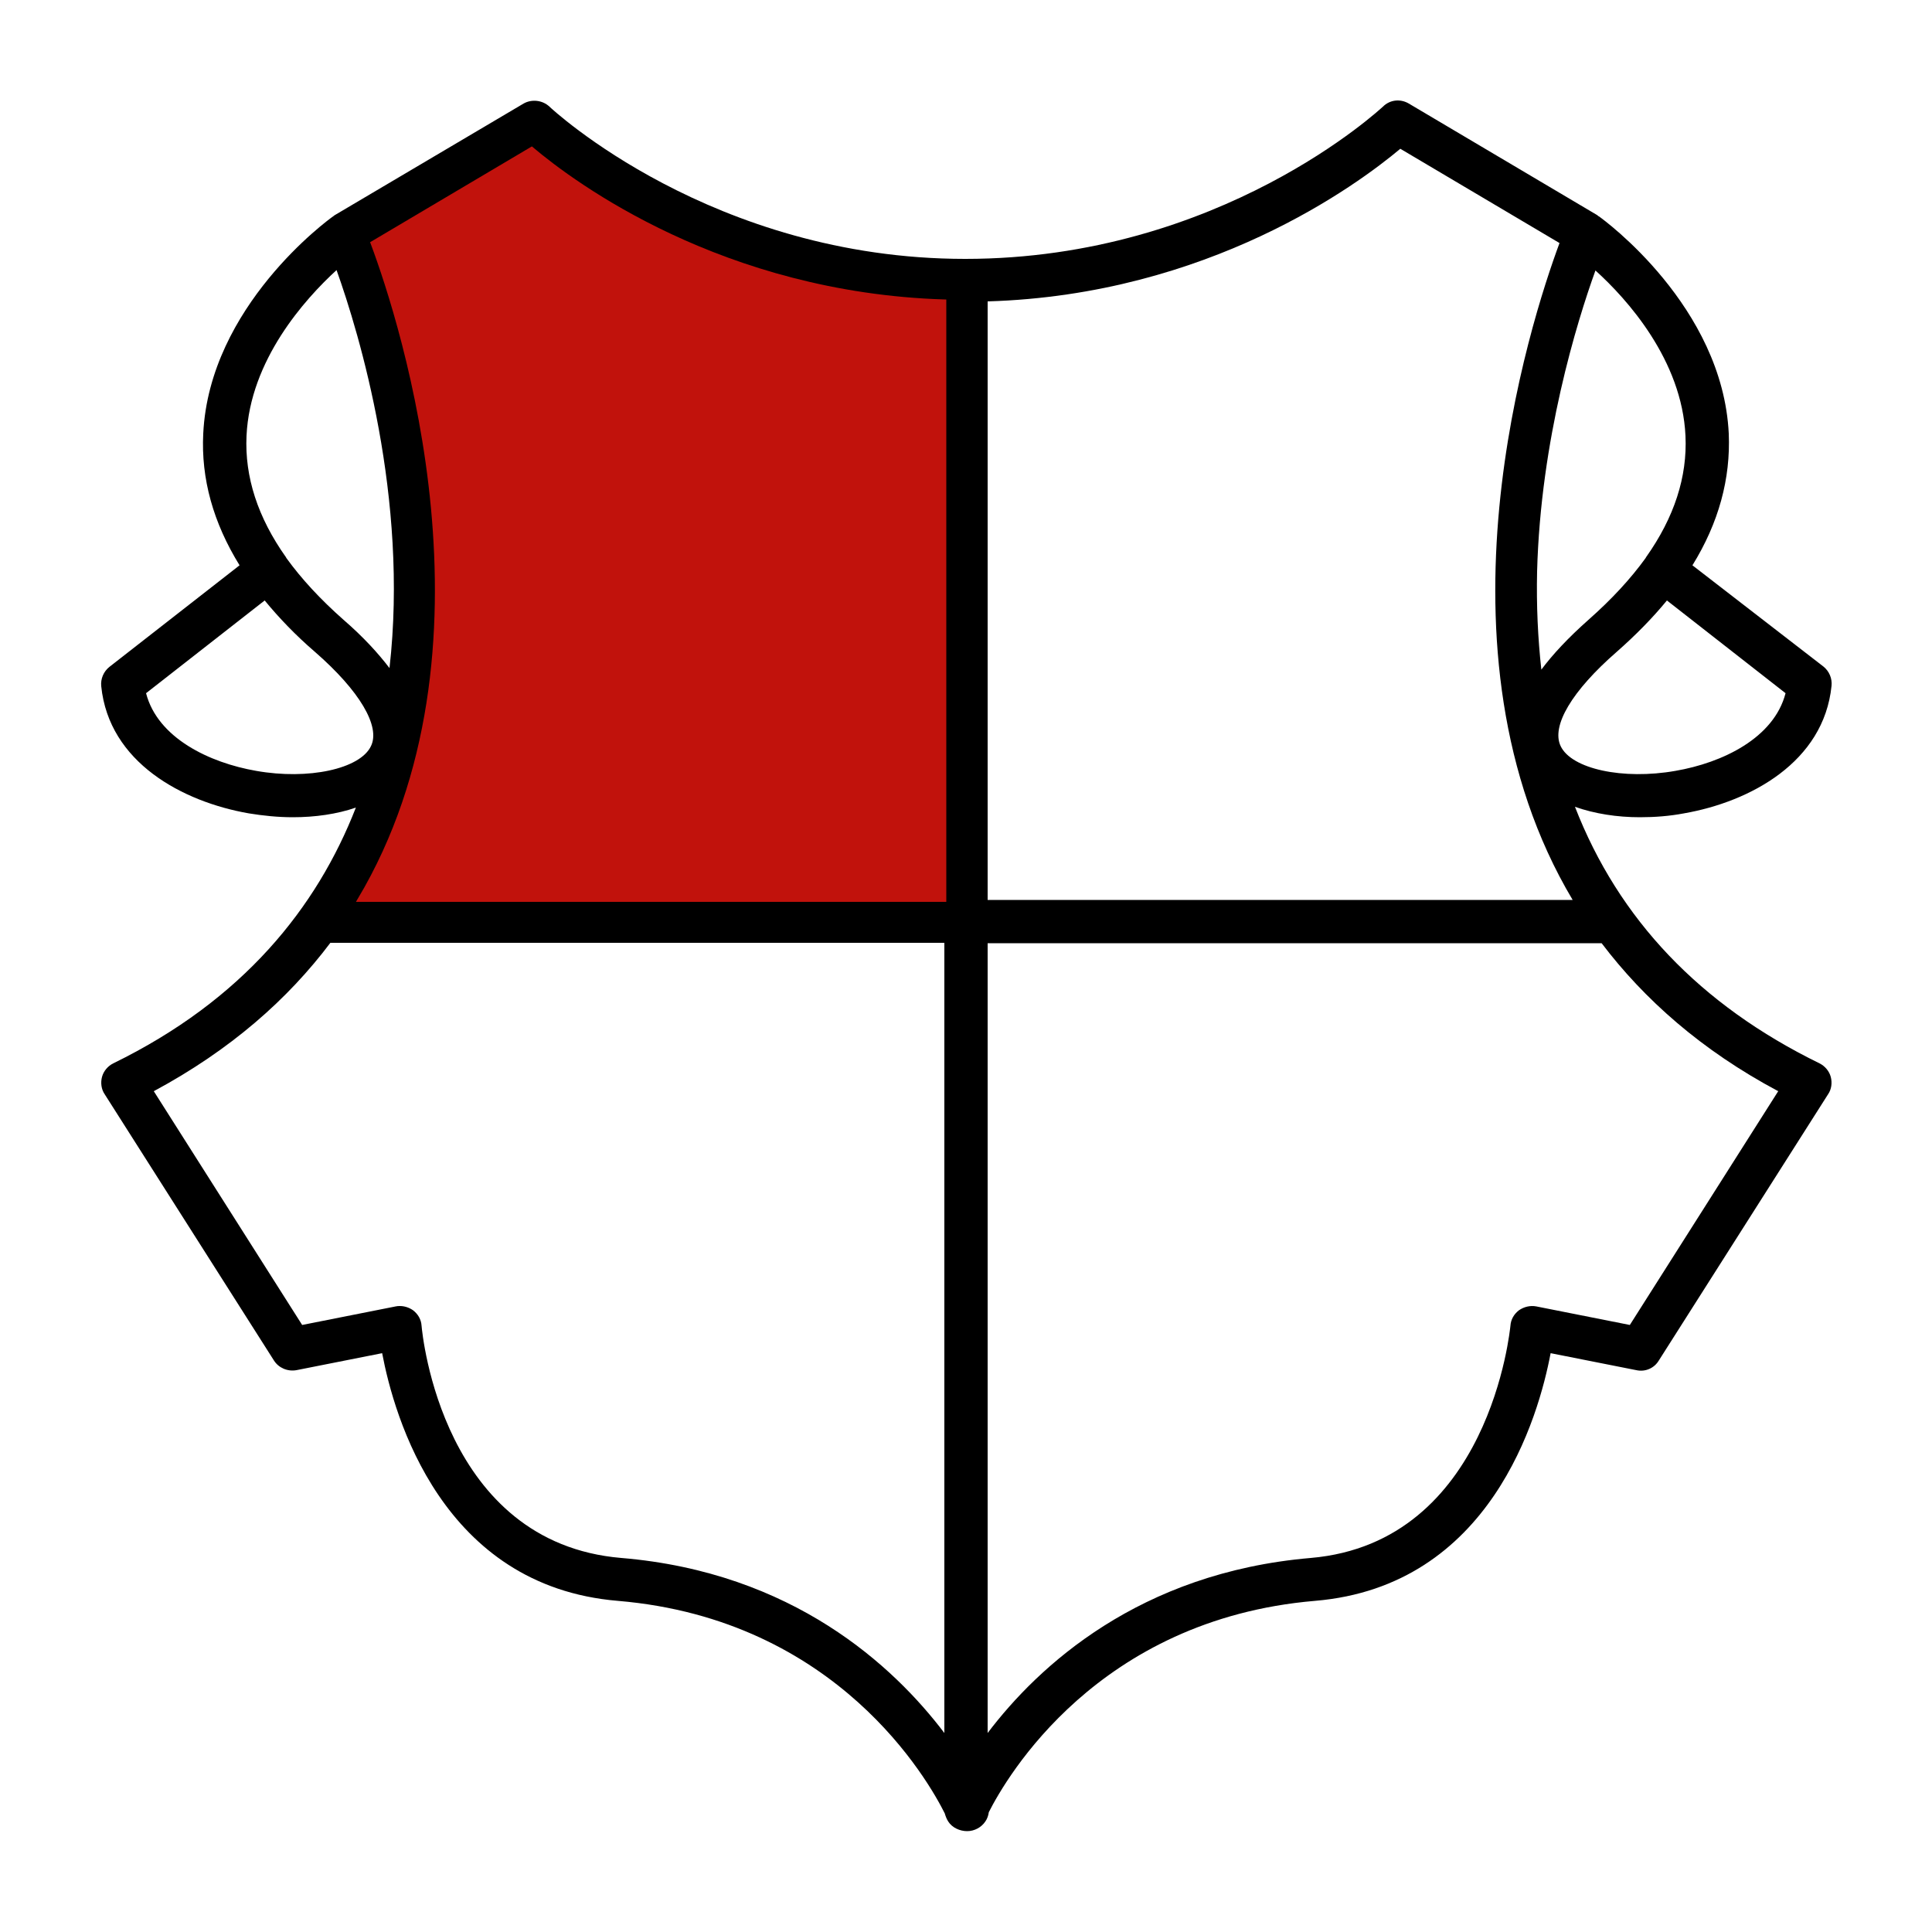
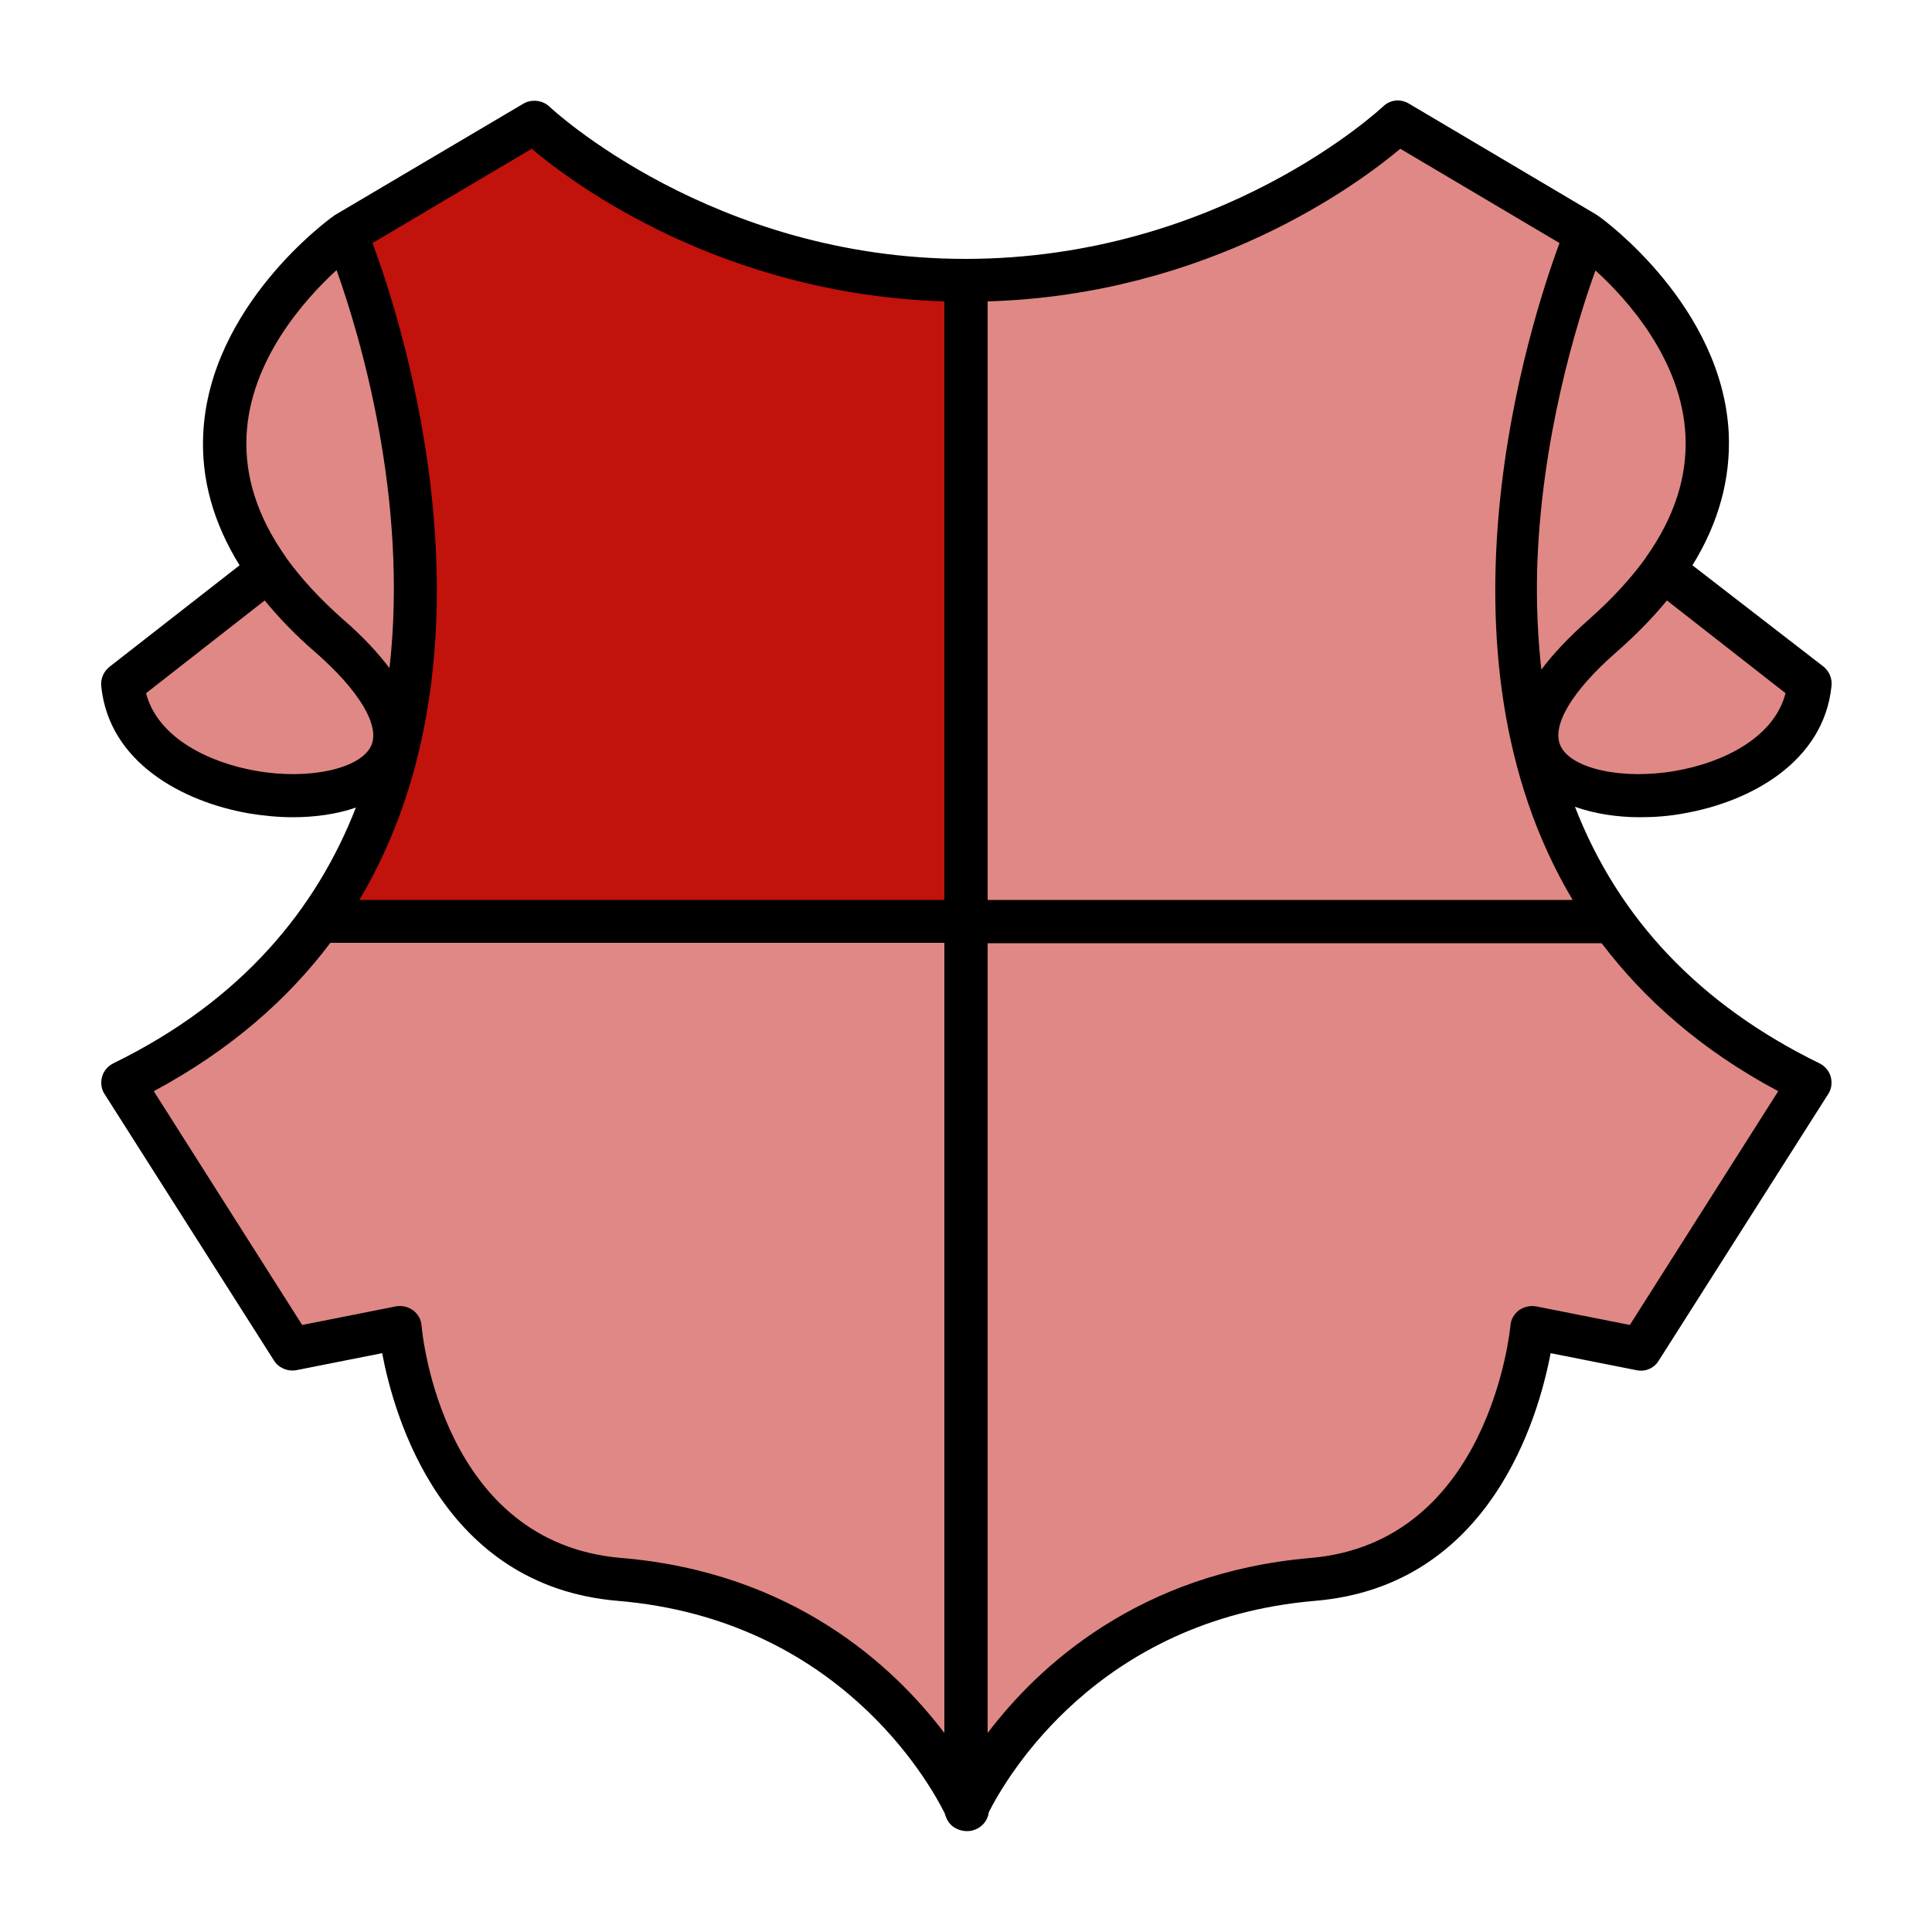
<svg xmlns="http://www.w3.org/2000/svg" version="1.1" id="Capa_1" x="0px" y="0px" viewBox="0 0 500 500" style="enable-background:new 0 0 500 500;" xml:space="preserve">
  <style type="text/css">
- 	.st0{fill:#C1120C;stroke:#C1120C;stroke-miterlimit:10;}
+ 	.st0{fill:#C1120C;stroke:#C1120C;stroke-width:3;stroke-miterlimit:10;}
+ 	.st1{opacity:0.5;}
</style>
+   <path class="st0" d="M137.6,38.5c11,9.3,49.4,37.7,106.8,39.5v154.9H93c38.5-64.6,11.1-149.4,3.4-170L137.6,38.5z" />
+   <g class="st1">
+     <path class="st0" d="M160.3,403.7c-46.3-3.9-51.5-57.8-51.7-60.1c-0.1-1.6-0.9-3-2.2-4c-1-0.7-2.2-1.1-3.4-1.1   c-0.4,0-0.7,0-1.1,0.1l-24.2,4.8l-38.4-60.5C59.2,272.2,74,259.1,85,244.5h158.9V449C230.8,431.7,204.7,407.4,160.3,403.7   L160.3,403.7z" />
+     <path class="st0" d="M459.7,282.9l-38.4,60.5l-24.2-4.8c-1.6-0.3-3.2,0.1-4.5,1c-1.3,1-2.1,2.4-2.2,4c-0.1,0.6-5.2,56.1-51.7,60.1   c-44.4,3.8-70.5,28-83.6,45.3V244.6H414C425,259.1,439.8,272.3,459.7,282.9L459.7,282.9z" />
+     <path class="st0" d="M361.9,39l41.2,24.4c-7.6,20.5-35.1,105.4,3.4,170H255.1V78.5C312.3,76.8,350.8,48.3,361.9,39L361.9,39z" />
+   </g>
+   <g class="st1">
+     <path class="st0" d="M462.3,180c-3,11.6-16.3,18-28.5,20.1c-13.6,2.4-26.9-0.5-29.7-6.4c-2.5-5.2,2.9-14.3,14.5-24.4   c5-4.4,9.3-8.8,13-13.3L462.3,180z" />
+     <path class="st0" d="M436.4,113.4c0.5,10.6-2.9,21.1-10.2,31.4c0,0.1-0.1,0.1-0.1,0.2c-3.9,5.4-8.8,10.7-14.8,16   c-5.3,4.7-9.3,9-12.2,12.9c-0.9-8.1-1.3-16.6-1.1-25.4c0.9-34.2,10.3-64.6,15.1-77.9C421.3,78,435.4,93.8,436.4,113.4L436.4,113.4z   " />
+     <path class="st0" d="M64,113.4C64.8,93.8,79.1,78,87.3,70.5c5.9,16.5,18.7,59,13.7,103c-2.9-3.8-6.7-8-11.9-12.5   c-6-5.3-10.9-10.6-14.8-16c0-0.1-0.1-0.1-0.1-0.2C66.8,134.5,63.5,124,64,113.4L64,113.4z" />
+     <path class="st0" d="M68.7,156c3.7,4.5,8,9,13,13.3c11.6,10.1,17,19.3,14.5,24.4c-2.8,5.9-16.2,8.8-29.7,6.4   C54.4,198,41,191.6,38,180L68.7,156z" />
+   </g>
  <g>
    <path d="M64.4,210.5c3.7,0.6,7.5,1,11.4,1c5.7,0,11.4-0.8,16.3-2.5c-10.1,25.9-29.2,49.8-62.8,66.2c-1.4,0.7-2.5,2-2.9,3.5   s-0.2,3.2,0.7,4.5l43.8,68.9c1.2,1.9,3.5,2.9,5.8,2.5l22.2-4.4c3.1,16.4,15.5,60.3,61,64.1c57,4.8,80.5,46.8,84.6,55   c0.2,0.7,0.5,1.5,0.9,2.1c1,1.6,3,2.5,4.9,2.5s3.7-1,4.7-2.5c0.5-0.7,0.8-1.6,0.9-2.4c4.5-8.9,28.1-49.9,84.4-54.7   c45.5-3.8,57.9-47.7,61-64.1l22.2,4.4c2.3,0.5,4.6-0.5,5.8-2.5l43.8-68.9c0.9-1.3,1.1-3,0.7-4.5s-1.5-2.8-2.9-3.5   c-30.9-15.1-52-37.3-63.3-66.4c5.1,1.8,10.9,2.7,16.8,2.7c3.9,0,7.7-0.3,11.4-1c17.2-3,36.2-13.3,38.2-33c0.2-1.9-0.6-3.8-2.1-5   L438,146.3c6.8-11,9.9-22.4,9.4-34.1c-1.6-32.9-32.3-55.3-33.6-56.2c-0.1,0-0.1-0.1-0.2-0.1c-0.1-0.1-0.1-0.1-0.2-0.2l-48.8-28.9   c-2.2-1.3-4.9-1-6.7,0.8C357.4,28,315.9,67,249.8,67c-65.5,0-107.2-39-107.6-39.4c-1.8-1.7-4.6-2-6.7-0.8L86.6,55.7   c-0.1,0-0.1,0.1-0.2,0.2c-0.1,0-0.1,0-0.2,0.1c-1.3,0.9-32,23.3-33.6,56.2c-0.6,11.7,2.6,23.1,9.4,34.1l-33.7,26.3   c-1.5,1.2-2.3,3.1-2.1,5C28.2,197.3,47.2,207.5,64.4,210.5L64.4,210.5z M160.8,403.2c-46.3-3.9-51.5-57.8-51.7-60.1   c-0.1-1.6-0.9-3-2.2-4c-1-0.7-2.2-1.1-3.4-1.1c-0.4,0-0.7,0-1.1,0.1l-24.2,4.8l-38.4-60.5c19.9-10.7,34.7-23.8,45.7-38.4h158.9   v204.5C231.3,431.2,205.2,406.9,160.8,403.2L160.8,403.2z M460.2,282.4l-38.4,60.5l-24.2-4.8c-1.6-0.3-3.2,0.1-4.5,1   c-1.3,1-2.1,2.4-2.2,4c-0.1,0.6-5.2,56.1-51.7,60.1c-44.4,3.8-70.5,28-83.6,45.3V244.1h158.9C425.5,258.6,440.3,271.8,460.2,282.4   L460.2,282.4z M462.1,179.4c-3,11.6-16.3,18-28.5,20.1c-13.6,2.4-26.9-0.5-29.7-6.4c-2.5-5.2,2.9-14.3,14.5-24.4   c5-4.4,9.3-8.8,13-13.3L462.1,179.4z M436.2,112.8c0.5,10.6-2.9,21.1-10.2,31.4c0,0.1-0.1,0.1-0.1,0.2c-3.9,5.4-8.8,10.7-14.8,16   c-5.3,4.7-9.3,9-12.2,12.9c-0.9-8.1-1.3-16.6-1.1-25.4c0.9-34.2,10.3-64.6,15.1-77.9C421.1,77.4,435.3,93.2,436.2,112.8   L436.2,112.8z M362.4,38.5l41.2,24.4c-7.6,20.5-35.1,105.4,3.4,170H255.6V78C312.8,76.3,351.3,47.8,362.4,38.5L362.4,38.5z    M137.6,38.5c11,9.3,49.4,37.7,106.8,39.5v154.9H93c38.5-64.6,11.1-149.4,3.4-170L137.6,38.5z M63.8,112.8   c0.9-19.6,15.1-35.4,23.3-42.9c5.9,16.5,18.7,59,13.7,103c-2.9-3.8-6.7-8-11.9-12.5c-6-5.3-10.9-10.6-14.8-16   c0-0.1-0.1-0.1-0.1-0.2C66.7,133.9,63.3,123.4,63.8,112.8L63.8,112.8z M68.5,155.4c3.7,4.5,8,9,13,13.3   c11.6,10.1,17,19.3,14.5,24.4c-2.8,5.9-16.2,8.8-29.7,6.4c-12.1-2.1-25.5-8.5-28.5-20.1L68.5,155.4z" />
  </g>
-   <path class="st0" d="M137.6,38.5c11,9.3,49.4,37.7,106.8,39.5v154.9H93c38.5-64.6,11.1-149.4,3.4-170L137.6,38.5z" />
</svg>
